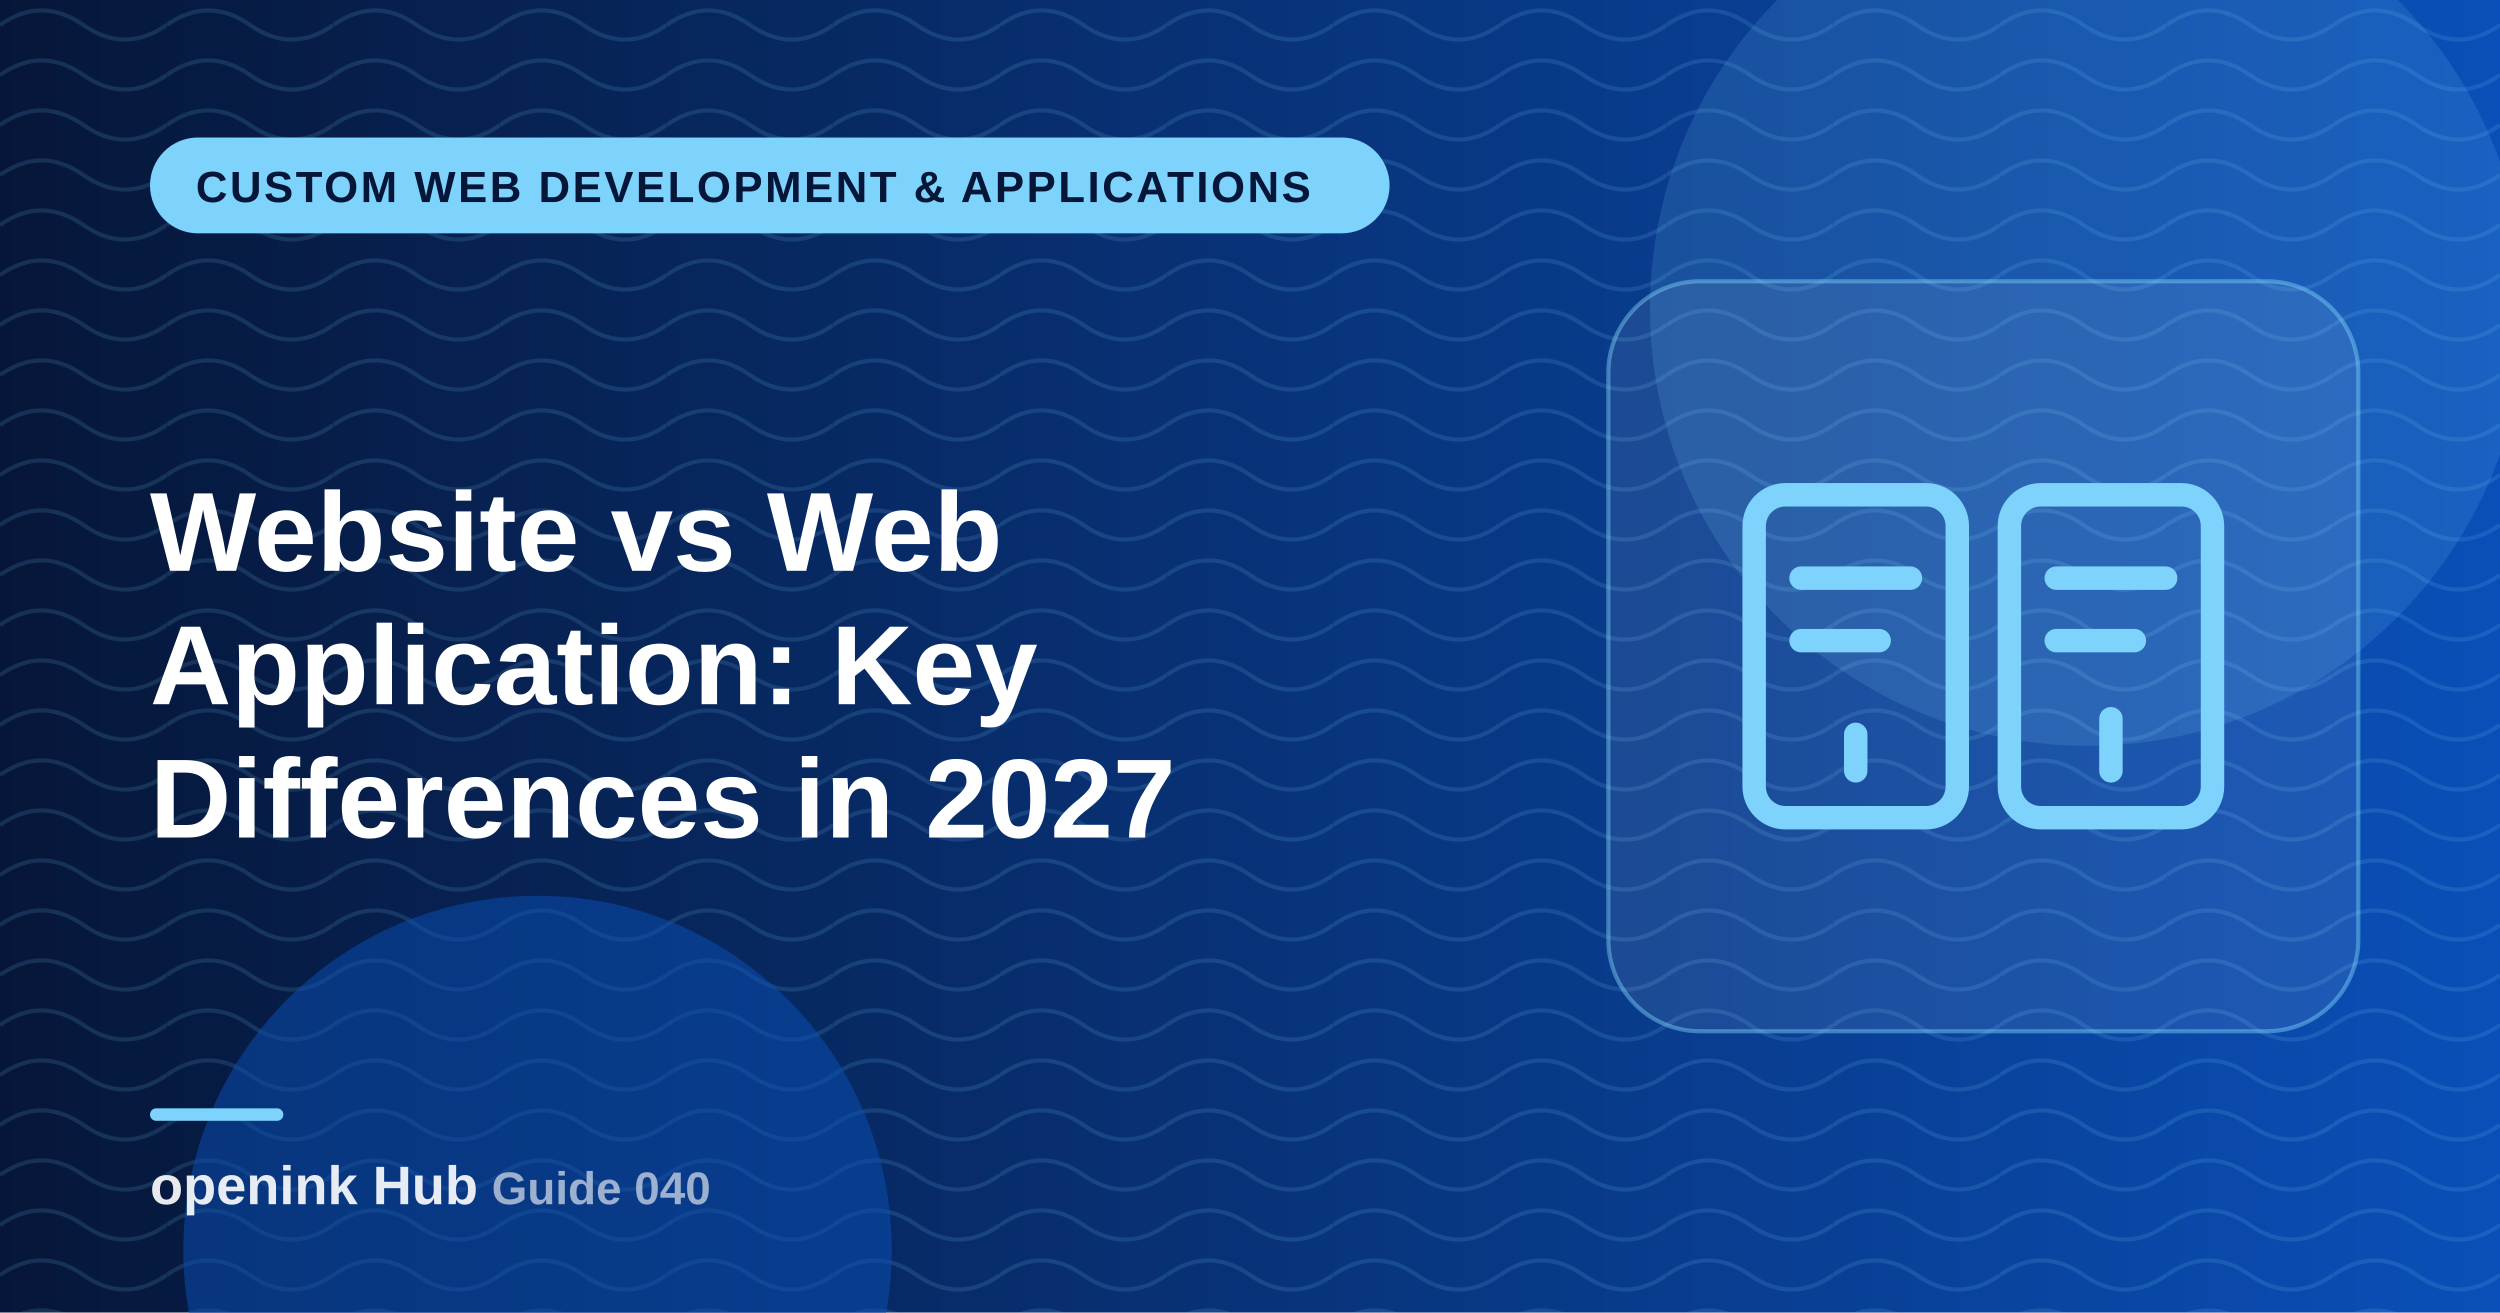
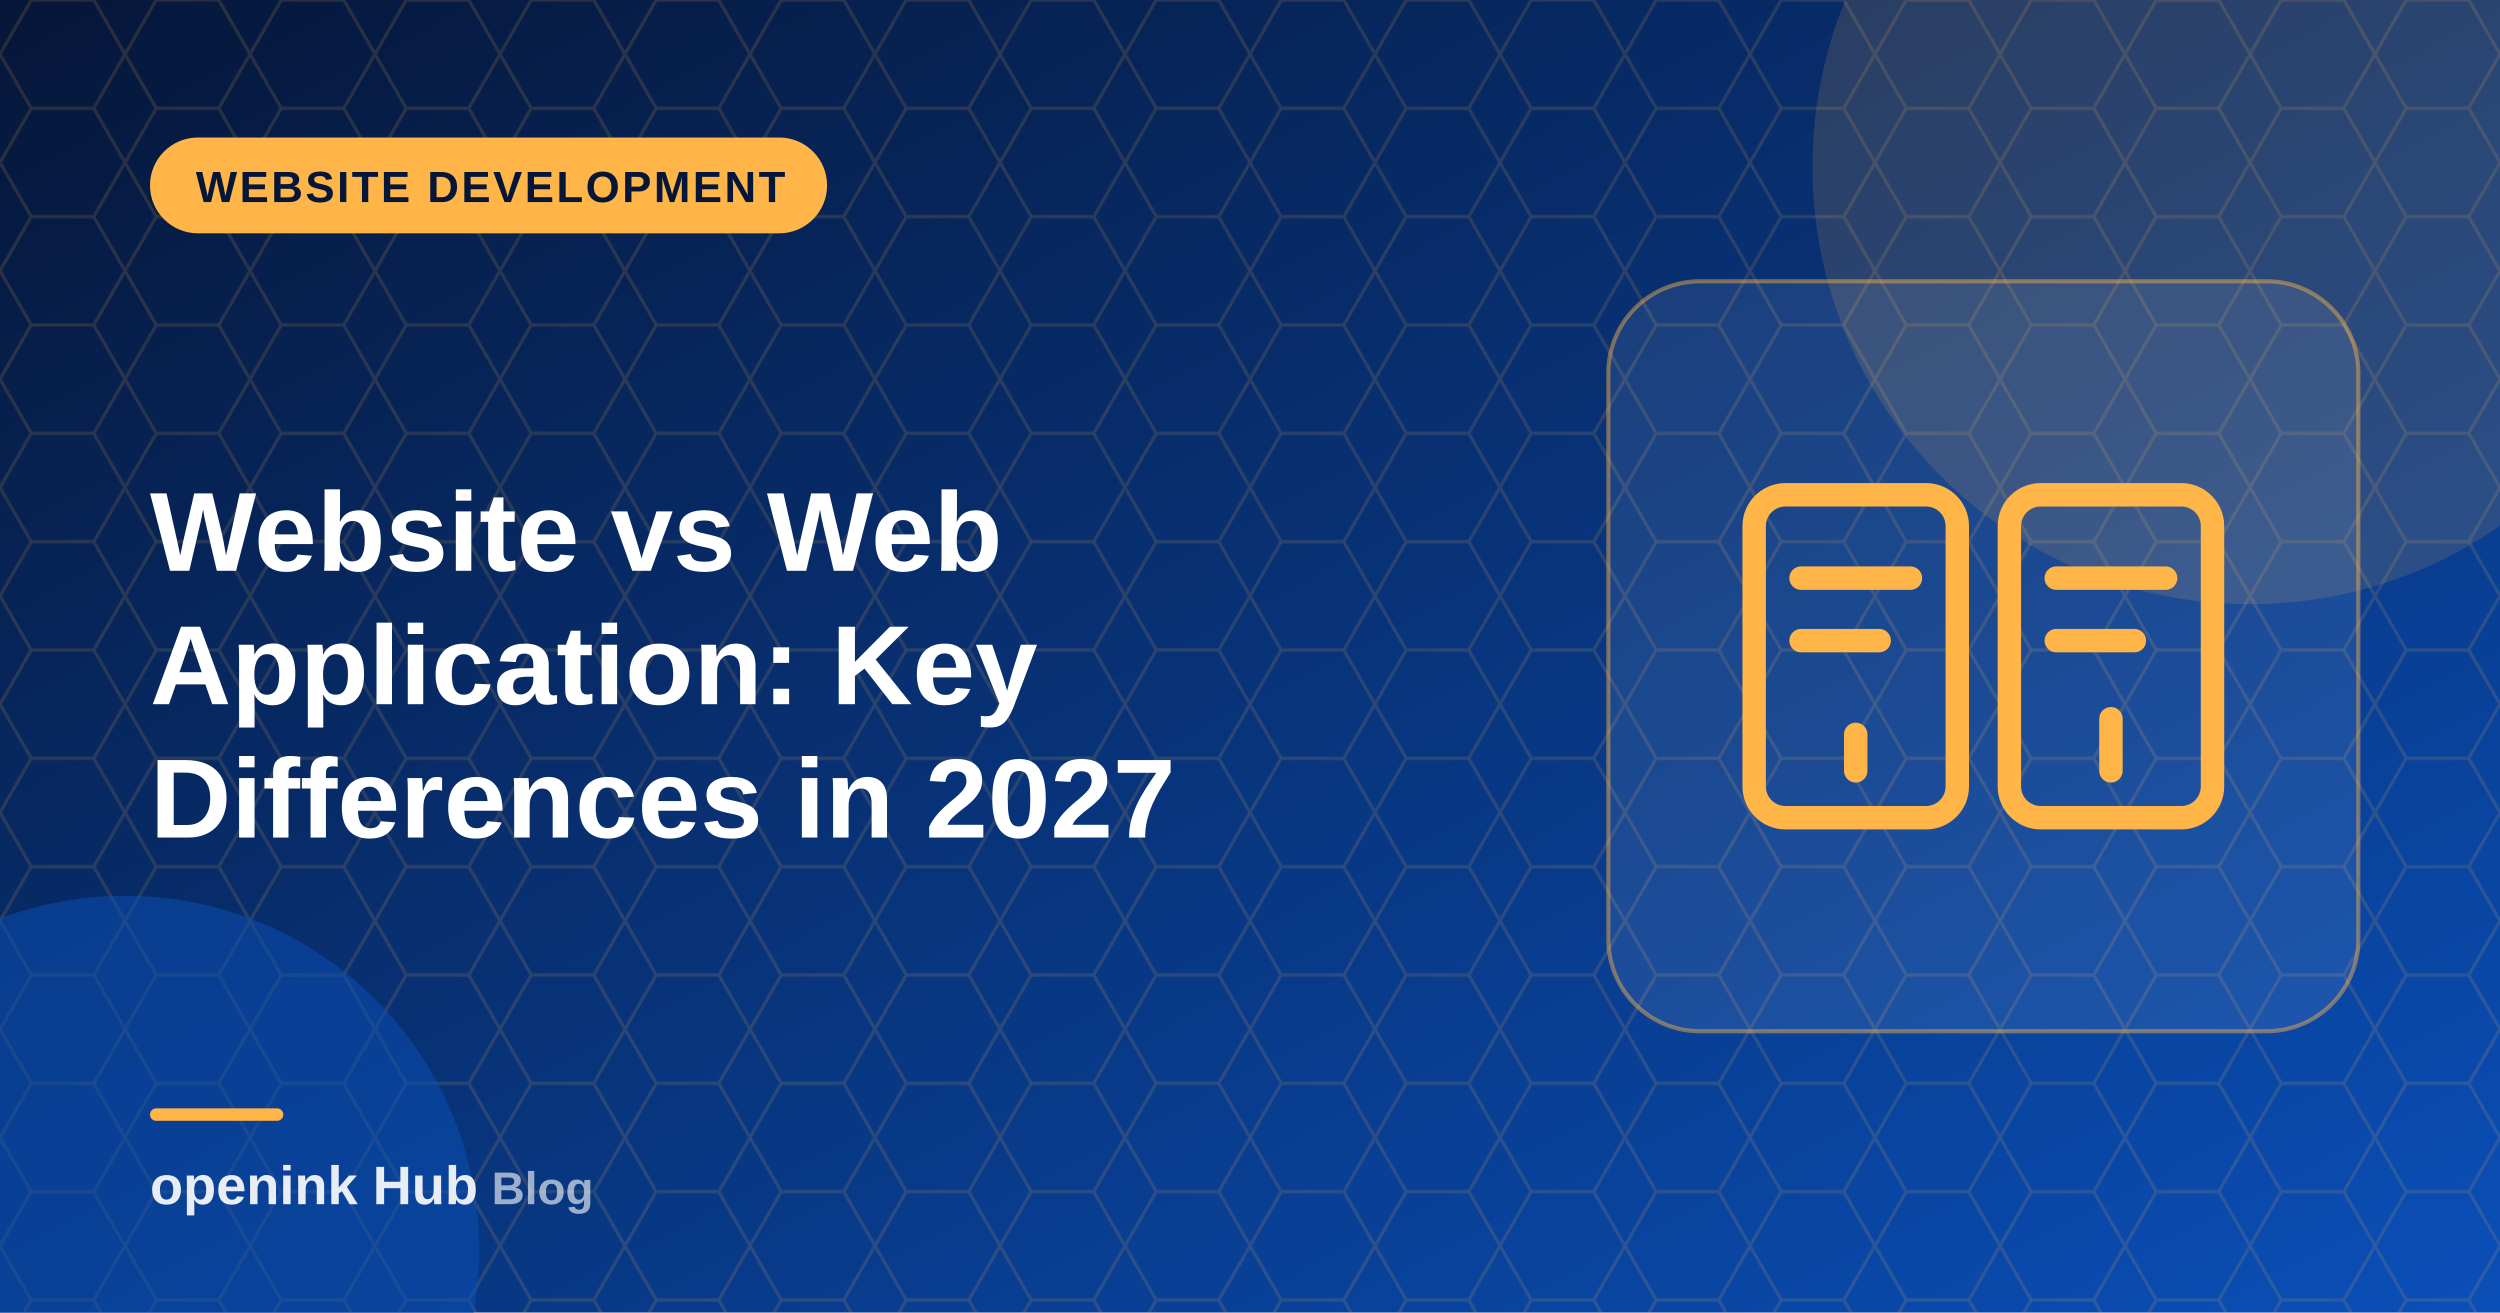
<svg xmlns="http://www.w3.org/2000/svg" width="1200" height="630" viewBox="0 0 1200 630" role="img" aria-label="Website vs Web Application: Key Differences in 2027">
  <defs>
-     <linearGradient id="g" x1="0" y1="0" x2="1" y2="0">
+     <linearGradient id="g" x1="0" y1="0" x2="1" y2="1">
      <stop offset="0" stop-color="#061638" />
      <stop offset="1" stop-color="#0a4fb8" />
    </linearGradient>
-     <pattern id="p" width="80" height="24" patternUnits="userSpaceOnUse">
-       <path d="M0 12q20-14 40 0t40 0" fill="none" stroke="#7dd3fc" stroke-width="2" />
+     <pattern id="p" width="60" height="52" patternUnits="userSpaceOnUse">
+       <path d="M15 0h30l15 26-15 26H15L0 26Z" fill="none" stroke="#ffb547" stroke-width="1.6" />
    </pattern>
-     <style>.ic{fill:none;stroke:#7dd3fc;stroke-width:9;stroke-linecap:round;stroke-linejoin:round}.ic .f{fill:#7dd3fc;stroke:none}</style>
+     <style>.ic{fill:none;stroke:#ffb547;stroke-width:9;stroke-linecap:round;stroke-linejoin:round}.ic .f{fill:#ffb547;stroke:none}</style>
  </defs>
  <rect width="1200" height="630" fill="url(#g)" />
  <rect width="1200" height="630" fill="url(#p)" opacity=".14" />
-   <circle cx="1002" cy="148" r="210" fill="#7dd3fc" opacity=".14" />
-   <circle cx="258" cy="600" r="170" fill="#0a4fb8" opacity=".5" />
-   <rect x="772" y="135" width="360" height="360" rx="44" fill="#fff" fill-opacity=".08" stroke="#7dd3fc" stroke-opacity=".45" stroke-width="2" />
+   <circle cx="1080" cy="80" r="210" fill="#ffb547" opacity=".14" />
+   <circle cx="60" cy="600" r="170" fill="#0a4fb8" opacity=".5" />
+   <rect x="772" y="135" width="360" height="360" rx="44" fill="#fff" fill-opacity=".08" stroke="#ffb547" stroke-opacity=".45" stroke-width="2" />
  <g class="ic" transform="translate(827 190) scale(1.25)">
    <rect x="12" y="38" width="78" height="124" rx="12" />
    <rect x="110" y="38" width="78" height="124" rx="12" />
    <path d="M30 70h42M30 94h30M128 70h42M128 94h30M51 130v14M149 124v20" />
  </g>
-   <rect x="72" y="66" width="595" height="46" rx="23" fill="#7dd3fc" />
-   <text x="94" y="97" fill="#061638" font-family="Segoe UI,Arial,sans-serif" font-size="21" font-weight="700" letter-spacing="1.2">CUSTOM WEB DEVELOPMENT &amp; APPLICATIONS</text>
+   <rect x="72" y="66" width="325" height="46" rx="23" fill="#ffb547" />
+   <text x="94" y="97" fill="#061638" font-family="Segoe UI,Arial,sans-serif" font-size="21" font-weight="700" letter-spacing="1.2">WEBSITE DEVELOPMENT</text>
  <text x="72" y="274" fill="#fff" font-family="Segoe UI,Arial,sans-serif" font-size="54" font-weight="800">Website vs Web</text>
  <text x="72" y="338" fill="#fff" font-family="Segoe UI,Arial,sans-serif" font-size="54" font-weight="800">Application: Key</text>
  <text x="72" y="402" fill="#fff" font-family="Segoe UI,Arial,sans-serif" font-size="54" font-weight="800">Differences in 2027</text>
-   <rect x="72" y="532" width="64" height="6" rx="3" fill="#7dd3fc" />
+   <rect x="72" y="532" width="64" height="6" rx="3" fill="#ffb547" />
  <text x="72" y="578" fill="#fff" fill-opacity=".9" font-family="Segoe UI,Arial,sans-serif" font-size="26" font-weight="700">openink Hub</text>
-   <text x="236" y="578" fill="#fff" fill-opacity=".6" font-family="Segoe UI,Arial,sans-serif" font-size="22" font-weight="600">Guide 040</text>
+   <text x="236" y="578" fill="#fff" fill-opacity=".6" font-family="Segoe UI,Arial,sans-serif" font-size="22" font-weight="600">Blog</text>
</svg>
